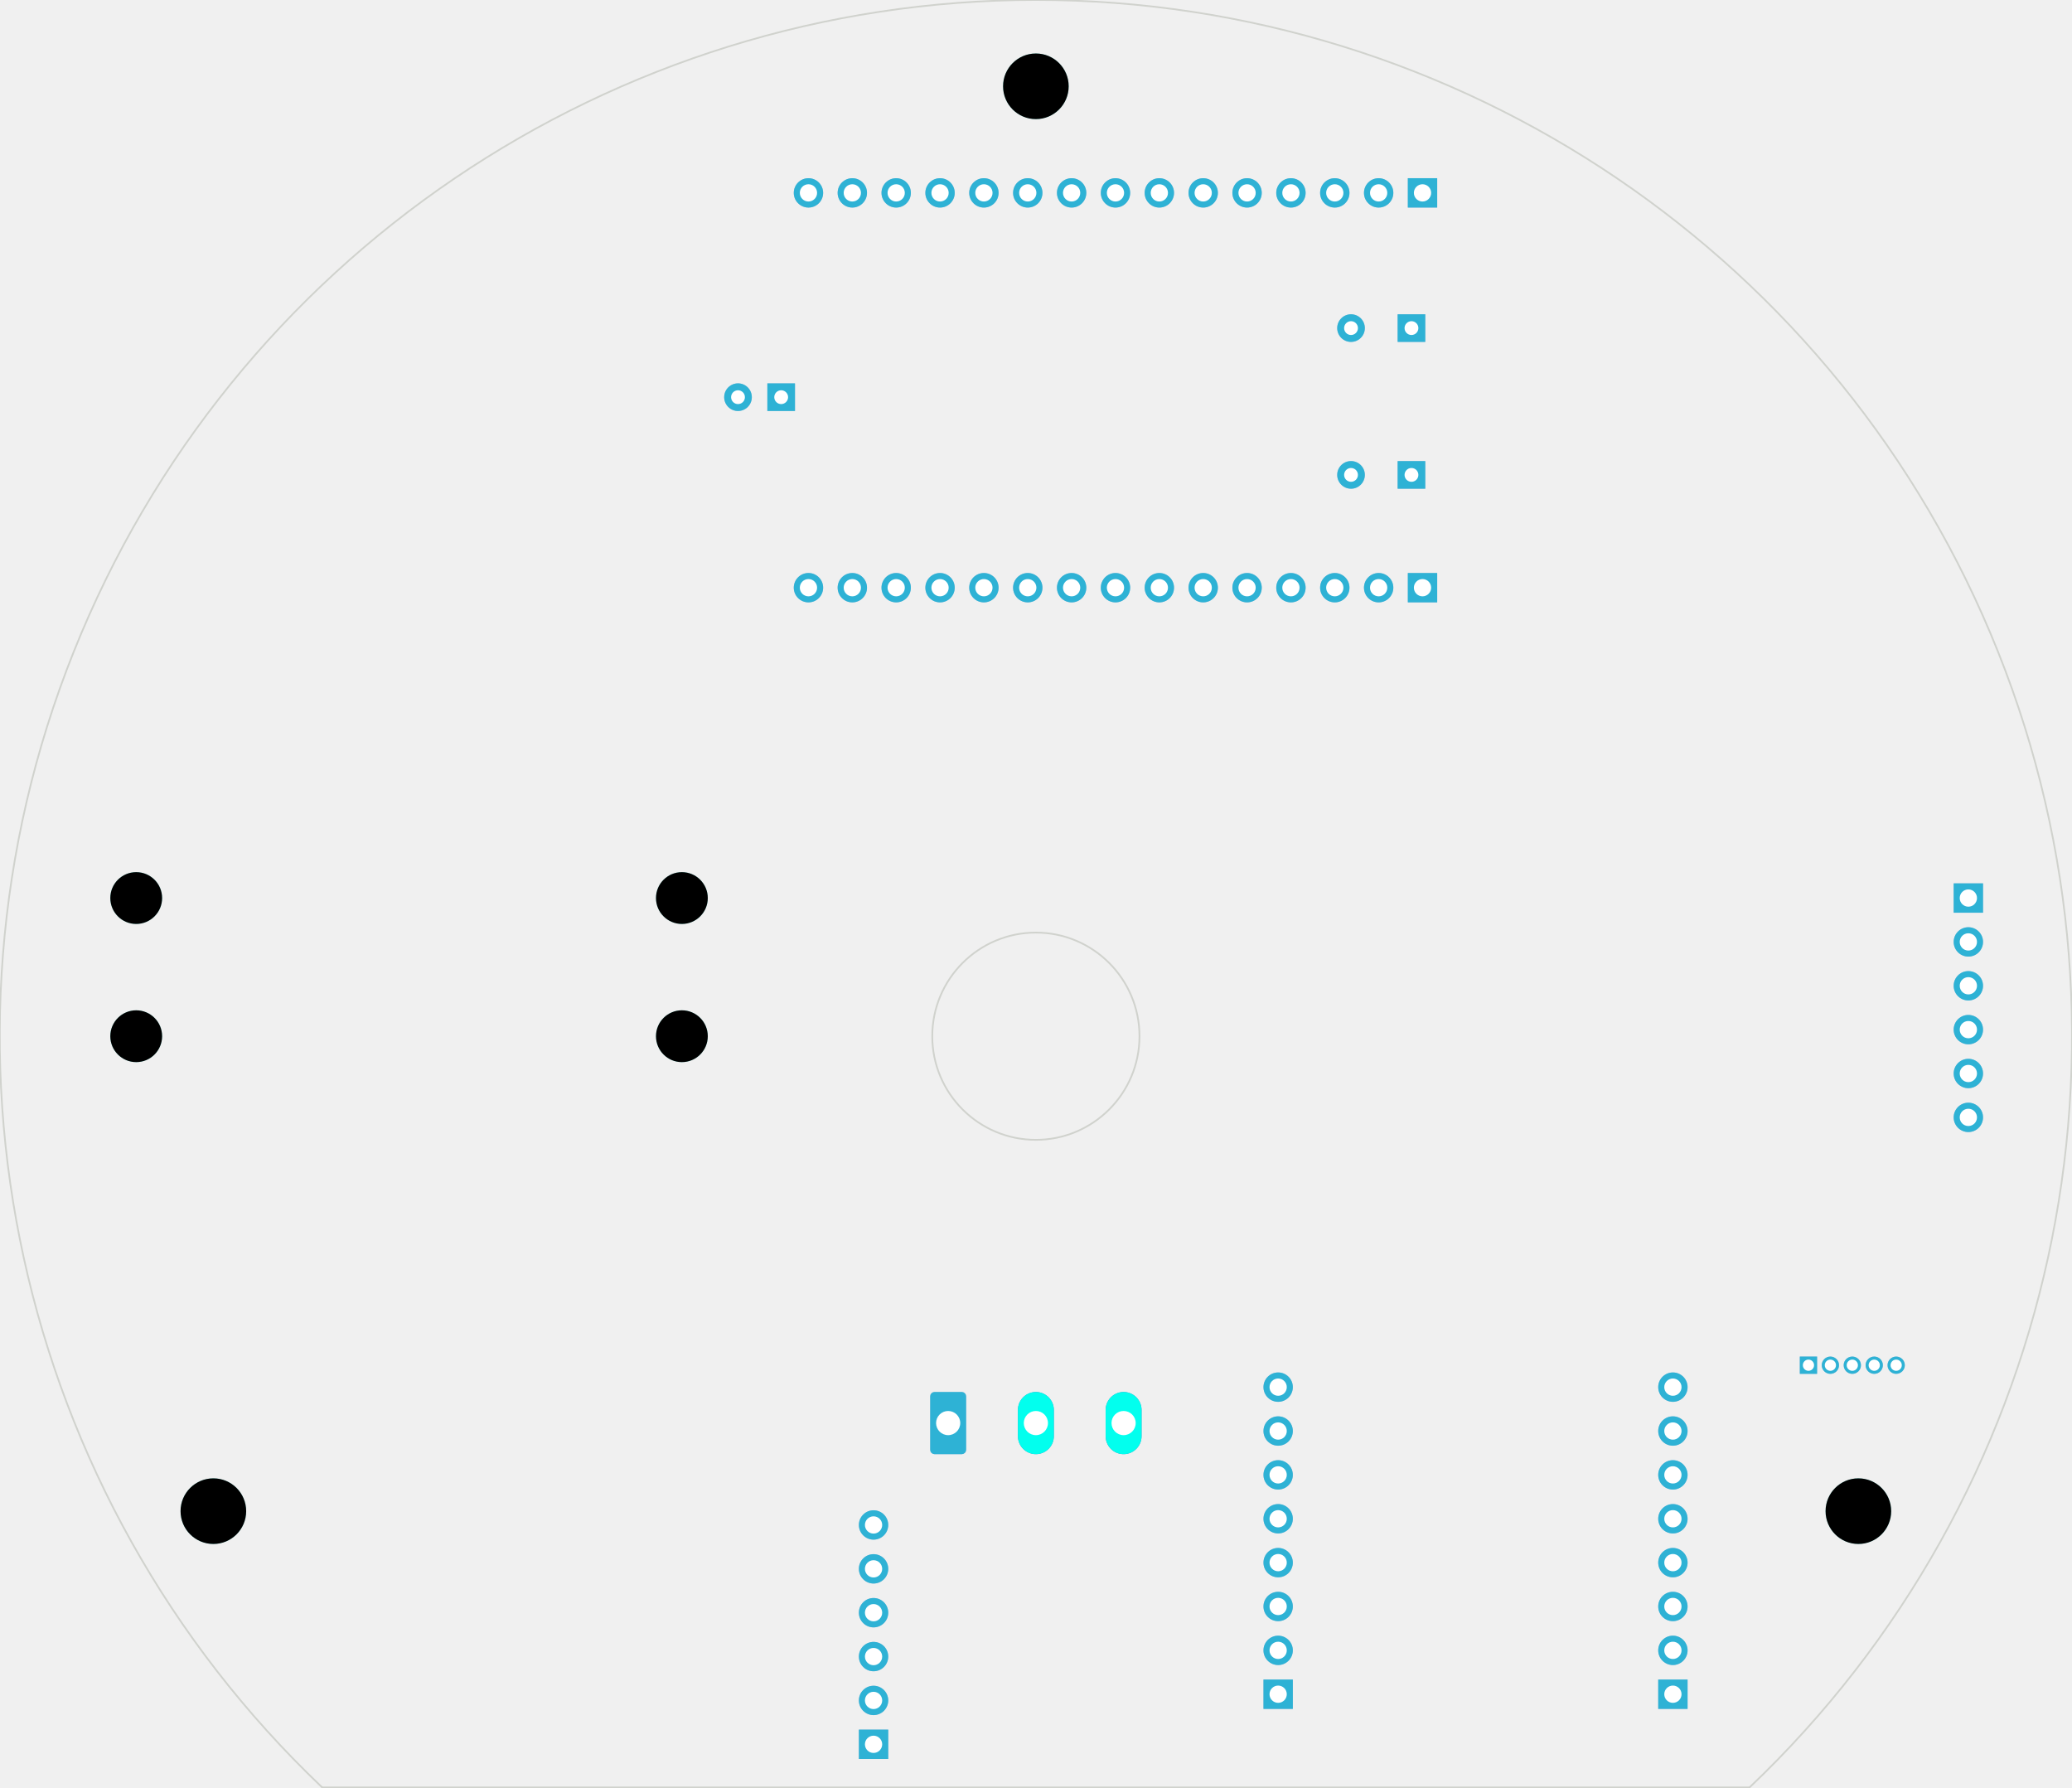
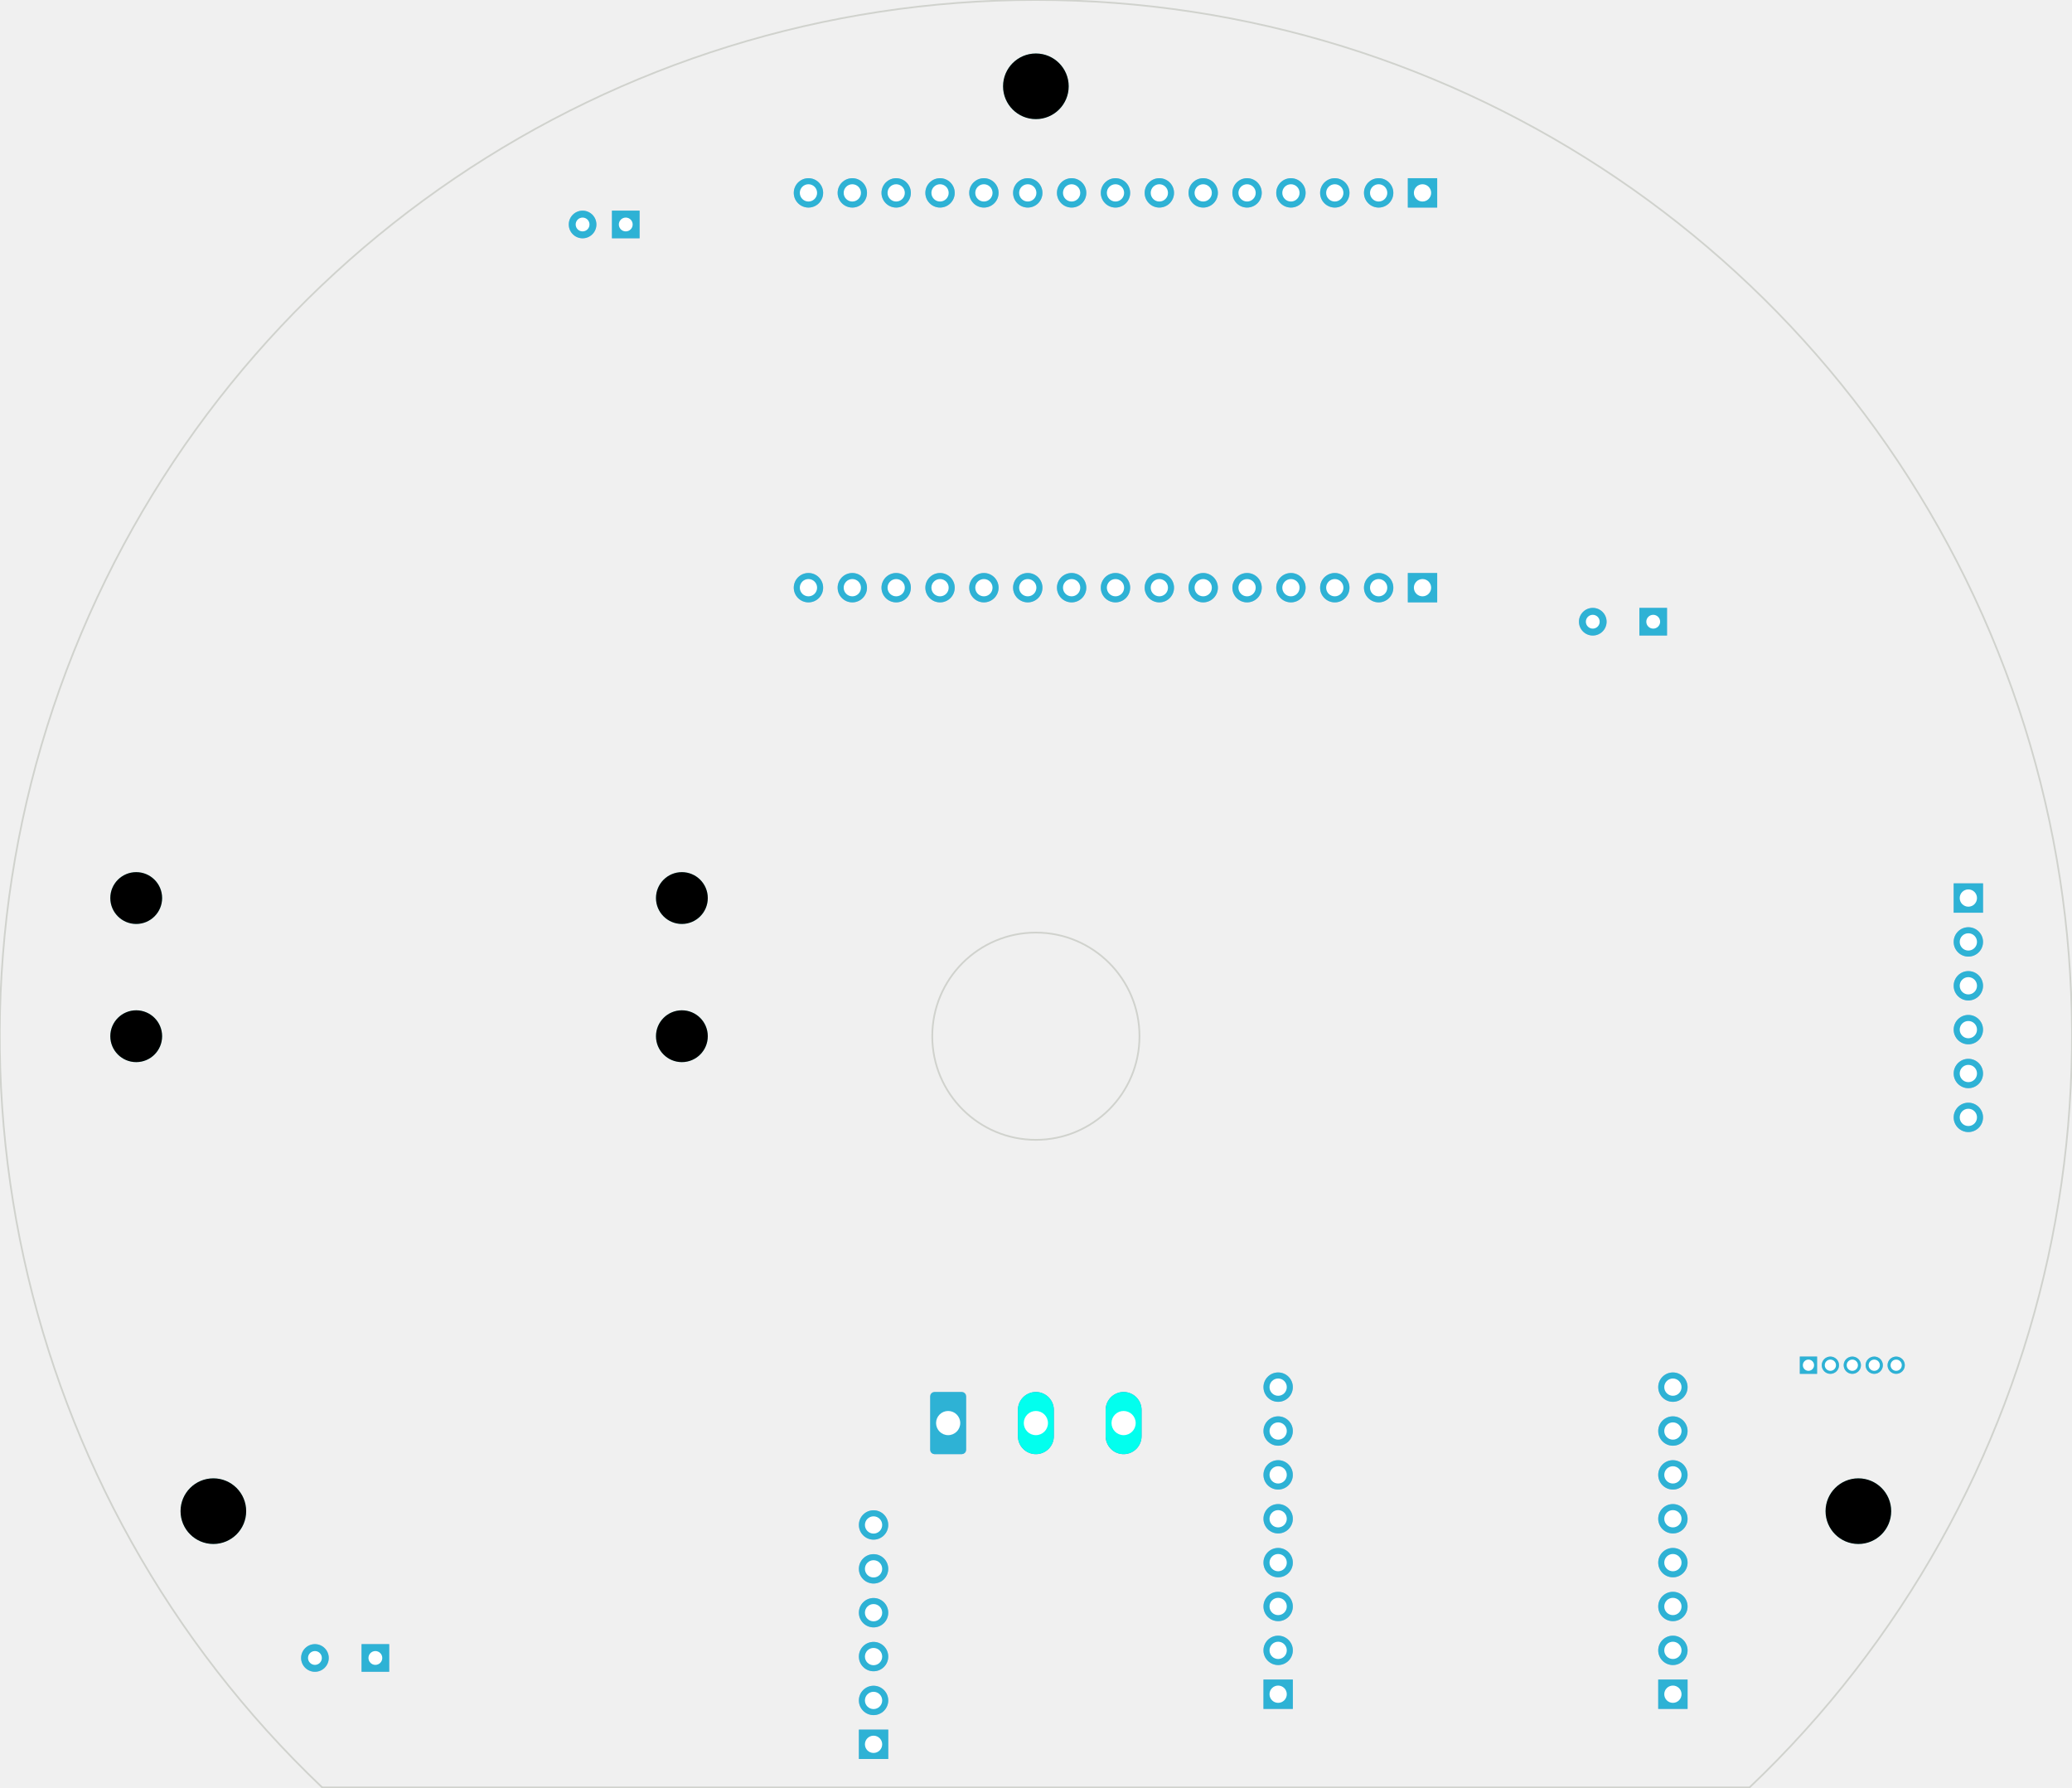
<svg xmlns="http://www.w3.org/2000/svg" version="1.1" width="119.99mm" height="103.48mm" viewBox="0 0 119.99 103.48">
  <g style="fill:#000000; fill-opacity:1;stroke:#000000; stroke-opacity:1; stroke-linecap:round; stroke-linejoin:round;" transform="translate(0 0) scale(1 1)">
</g>
  <g style="fill:none;  stroke:#D0D2CD; stroke-width:0.1; stroke-opacity:1;  stroke-linecap:round; stroke-linejoin:round;">
    <path d="M101.315 103.495 A60 60 0.0 1 0 18.66 103.495" />
    <path d="M101.315 103.495 L18.66 103.495 " />
    <circle cx="59.988" cy="59.998" r="6" />
    <path style="fill:#4D7FC4; fill-opacity:1; stroke:none;fill-rule:evenodd;" d="M 105.228,78.547 104.228,78.547 104.228,79.547 105.228,79.547 Z" />
  </g>
  <g style="fill:#4D7FC4; fill-opacity:1; stroke:none;">
    <circle cx="105.998" cy="79.047" r="0.5" />
    <circle cx="107.268" cy="79.047" r="0.5" />
    <circle cx="108.538" cy="79.047" r="0.5" />
    <circle cx="109.808" cy="79.047" r="0.5" />
    <path style="fill:#4D7FC4; fill-opacity:1; stroke:none;fill-rule:evenodd;" d="M 53.868,83.948 53.887,84.043 53.941,84.124 54.022,84.178 54.118,84.198 55.698,84.198 55.793,84.178 55.874,84.124 55.929,84.043 55.948,83.948 55.948,80.847 55.929,80.752 55.874,80.671 55.793,80.617 55.698,80.597 54.118,80.597 54.022,80.617 53.941,80.671 53.887,80.752 53.868,80.847 Z" />
  </g>
  <g style="fill:none;  stroke:#4D7FC4; stroke-width:2.08; stroke-opacity:1;  stroke-linecap:round; stroke-linejoin:round;">
    <path d="M59.988 83.157 L59.988 81.638 " />
    <path d="M65.068 83.157 L65.068 81.638 " />
    <path style="fill:#4D7FC4; fill-opacity:1; stroke:none;fill-rule:evenodd;" d="M 49.738,100.147 49.738,101.847 51.438,101.847 51.438,100.147 Z" />
  </g>
  <g style="fill:#4D7FC4; fill-opacity:1; stroke:none;">
    <circle cx="50.588" cy="98.457" r="0.85" />
    <circle cx="50.588" cy="95.918" r="0.85" />
    <circle cx="50.588" cy="93.377" r="0.85" />
    <circle cx="50.588" cy="90.838" r="0.85" />
    <circle cx="50.588" cy="88.297" r="0.85" />
    <path style="fill:#4D7FC4; fill-opacity:1; stroke:none;fill-rule:evenodd;" d="M 81.528,34.877 83.228,34.877 83.228,33.178 81.528,33.178 Z" />
    <circle cx="79.838" cy="34.028" r="0.85" />
    <circle cx="77.298" cy="34.028" r="0.85" />
    <circle cx="74.758" cy="34.028" r="0.85" />
    <circle cx="72.218" cy="34.028" r="0.85" />
    <circle cx="69.678" cy="34.028" r="0.85" />
    <circle cx="67.138" cy="34.028" r="0.85" />
    <circle cx="64.598" cy="34.028" r="0.85" />
    <circle cx="62.058" cy="34.028" r="0.85" />
    <circle cx="59.518" cy="34.028" r="0.85" />
    <circle cx="56.978" cy="34.028" r="0.85" />
    <circle cx="54.438" cy="34.028" r="0.85" />
    <circle cx="51.898" cy="34.028" r="0.85" />
    <circle cx="49.358" cy="34.028" r="0.85" />
    <circle cx="46.818" cy="34.028" r="0.85" />
    <path style="fill:#4D7FC4; fill-opacity:1; stroke:none;fill-rule:evenodd;" d="M 81.528,12.018 83.228,12.018 83.228,10.318 81.528,10.318 Z" />
    <circle cx="79.838" cy="11.168" r="0.85" />
    <circle cx="77.298" cy="11.168" r="0.85" />
    <circle cx="74.758" cy="11.168" r="0.85" />
    <circle cx="72.218" cy="11.168" r="0.85" />
    <circle cx="69.678" cy="11.168" r="0.85" />
    <circle cx="67.138" cy="11.168" r="0.85" />
    <circle cx="64.598" cy="11.168" r="0.85" />
    <circle cx="62.058" cy="11.168" r="0.85" />
    <circle cx="59.518" cy="11.168" r="0.85" />
    <circle cx="56.978" cy="11.168" r="0.85" />
    <circle cx="54.438" cy="11.168" r="0.85" />
    <circle cx="51.898" cy="11.168" r="0.85" />
    <circle cx="49.358" cy="11.168" r="0.85" />
    <circle cx="46.818" cy="11.168" r="0.85" />
    <path style="fill:#4D7FC4; fill-opacity:1; stroke:none;fill-rule:evenodd;" d="M 73.168,97.248 73.168,98.948 74.868,98.948 74.868,97.248 Z" />
    <circle cx="74.018" cy="95.558" r="0.85" />
    <circle cx="74.018" cy="93.017" r="0.85" />
    <circle cx="74.018" cy="90.478" r="0.85" />
    <circle cx="74.018" cy="87.938" r="0.85" />
    <circle cx="74.018" cy="85.397" r="0.85" />
    <circle cx="74.018" cy="82.858" r="0.85" />
    <circle cx="74.018" cy="80.317" r="0.85" />
    <path style="fill:#4D7FC4; fill-opacity:1; stroke:none;fill-rule:evenodd;" d="M 96.028,97.248 96.028,98.948 97.728,98.948 97.728,97.248 Z" />
    <circle cx="96.878" cy="95.558" r="0.85" />
    <circle cx="96.878" cy="93.017" r="0.85" />
    <circle cx="96.878" cy="90.478" r="0.85" />
    <circle cx="96.878" cy="87.938" r="0.85" />
    <circle cx="96.878" cy="85.397" r="0.85" />
    <circle cx="96.878" cy="82.858" r="0.85" />
    <circle cx="96.878" cy="80.317" r="0.85" />
-     <path style="fill:#4D7FC4; fill-opacity:1; stroke:none;fill-rule:evenodd;" d="M 82.538,28.297 82.538,26.698 80.938,26.698 80.938,28.297 Z" />
-     <circle cx="78.238" cy="27.497" r="0.8" />
-     <path style="fill:#4D7FC4; fill-opacity:1; stroke:none;fill-rule:evenodd;" d="M 82.538,19.797 82.538,18.198 80.938,18.198 80.938,19.797 Z" />
-     <circle cx="78.238" cy="18.997" r="0.8" />
-     <path style="fill:#4D7FC4; fill-opacity:1; stroke:none;fill-rule:evenodd;" d="M 46.038,23.797 46.038,22.198 44.438,22.198 44.438,23.797 Z" />
-     <circle cx="42.738" cy="22.997" r="0.8" />
+     <path style="fill:#4D7FC4; fill-opacity:1; stroke:none;fill-rule:evenodd;" d="M 22.538,96.797 22.538,95.198 20.938,95.198 20.938,96.797 Z" />
+     <circle cx="18.238" cy="95.998" r="0.8" />
+     <path style="fill:#4D7FC4; fill-opacity:1; stroke:none;fill-rule:evenodd;" d="M 96.538,36.797 96.538,35.197 94.938,35.197 94.938,36.797 Z" />
+     <circle cx="92.238" cy="35.998" r="0.8" />
+     <path style="fill:#4D7FC4; fill-opacity:1; stroke:none;fill-rule:evenodd;" d="M 37.038,13.797 37.038,12.197 35.438,12.197 35.438,13.797 Z" />
+     <circle cx="33.738" cy="12.998" r="0.8" />
    <path style="fill:#4D7FC4; fill-opacity:1; stroke:none;fill-rule:evenodd;" d="M 114.838,52.847 114.838,51.148 113.138,51.148 113.138,52.847 Z" />
    <circle cx="113.988" cy="54.538" r="0.85" />
    <circle cx="113.988" cy="57.078" r="0.85" />
    <circle cx="113.988" cy="59.617" r="0.85" />
    <circle cx="113.988" cy="62.157" r="0.85" />
    <circle cx="113.988" cy="64.698" r="0.85" />
  </g>
  <g style="fill:#02FFEE; fill-opacity:0.4; stroke:none;">
    <circle cx="12.356" cy="87.498" r="1.9" />
    <circle cx="107.619" cy="87.498" r="1.9" />
    <circle cx="59.988" cy="4.997" r="1.9" />
    <circle cx="39.488" cy="59.998" r="1.5" />
    <circle cx="7.888" cy="59.998" r="1.5" />
    <circle cx="39.488" cy="51.998" r="1.5" />
    <circle cx="7.888" cy="51.998" r="1.5" />
    <path style="fill:#02FFEE; fill-opacity:0.4; stroke:none;fill-rule:evenodd;" d="M 105.228,78.547 104.228,78.547 104.228,79.547 105.228,79.547 Z" />
    <circle cx="105.998" cy="79.047" r="0.5" />
    <circle cx="107.268" cy="79.047" r="0.5" />
    <circle cx="108.538" cy="79.047" r="0.5" />
    <circle cx="109.808" cy="79.047" r="0.5" />
    <path style="fill:#02FFEE; fill-opacity:0.4; stroke:none;fill-rule:evenodd;" d="M 53.868,83.948 53.887,84.043 53.941,84.124 54.022,84.178 54.118,84.198 55.698,84.198 55.793,84.178 55.874,84.124 55.929,84.043 55.948,83.948 55.948,80.847 55.929,80.752 55.874,80.671 55.793,80.617 55.698,80.597 54.118,80.597 54.022,80.617 53.941,80.671 53.887,80.752 53.868,80.847 Z" />
  </g>
  <g style="fill:none;  stroke:#02FFEE; stroke-width:2.08; stroke-opacity:1;  stroke-linecap:round; stroke-linejoin:round;">
    <path d="M59.988 83.157 L59.988 81.638 " />
    <path d="M65.068 83.157 L65.068 81.638 " />
    <path style="fill:#02FFEE; fill-opacity:0.4; stroke:none;fill-rule:evenodd;" d="M 49.738,100.147 49.738,101.847 51.438,101.847 51.438,100.147 Z" />
  </g>
  <g style="fill:#02FFEE; fill-opacity:0.4; stroke:none;">
    <circle cx="50.588" cy="98.457" r="0.85" />
    <circle cx="50.588" cy="95.918" r="0.85" />
    <circle cx="50.588" cy="93.377" r="0.85" />
    <circle cx="50.588" cy="90.838" r="0.85" />
    <circle cx="50.588" cy="88.297" r="0.85" />
    <path style="fill:#02FFEE; fill-opacity:0.4; stroke:none;fill-rule:evenodd;" d="M 81.528,34.877 83.228,34.877 83.228,33.178 81.528,33.178 Z" />
    <circle cx="79.838" cy="34.028" r="0.85" />
    <circle cx="77.298" cy="34.028" r="0.85" />
    <circle cx="74.758" cy="34.028" r="0.85" />
    <circle cx="72.218" cy="34.028" r="0.85" />
    <circle cx="69.678" cy="34.028" r="0.85" />
    <circle cx="67.138" cy="34.028" r="0.85" />
    <circle cx="64.598" cy="34.028" r="0.85" />
    <circle cx="62.058" cy="34.028" r="0.85" />
    <circle cx="59.518" cy="34.028" r="0.85" />
    <circle cx="56.978" cy="34.028" r="0.85" />
    <circle cx="54.438" cy="34.028" r="0.85" />
    <circle cx="51.898" cy="34.028" r="0.85" />
    <circle cx="49.358" cy="34.028" r="0.85" />
    <circle cx="46.818" cy="34.028" r="0.85" />
    <path style="fill:#02FFEE; fill-opacity:0.4; stroke:none;fill-rule:evenodd;" d="M 81.528,12.018 83.228,12.018 83.228,10.318 81.528,10.318 Z" />
    <circle cx="79.838" cy="11.168" r="0.85" />
    <circle cx="77.298" cy="11.168" r="0.85" />
    <circle cx="74.758" cy="11.168" r="0.85" />
    <circle cx="72.218" cy="11.168" r="0.85" />
    <circle cx="69.678" cy="11.168" r="0.85" />
    <circle cx="67.138" cy="11.168" r="0.85" />
    <circle cx="64.598" cy="11.168" r="0.85" />
    <circle cx="62.058" cy="11.168" r="0.85" />
    <circle cx="59.518" cy="11.168" r="0.85" />
    <circle cx="56.978" cy="11.168" r="0.85" />
    <circle cx="54.438" cy="11.168" r="0.85" />
    <circle cx="51.898" cy="11.168" r="0.85" />
    <circle cx="49.358" cy="11.168" r="0.85" />
    <circle cx="46.818" cy="11.168" r="0.85" />
    <path style="fill:#02FFEE; fill-opacity:0.4; stroke:none;fill-rule:evenodd;" d="M 73.168,97.248 73.168,98.948 74.868,98.948 74.868,97.248 Z" />
    <circle cx="74.018" cy="95.558" r="0.85" />
    <circle cx="74.018" cy="93.017" r="0.85" />
    <circle cx="74.018" cy="90.478" r="0.85" />
    <circle cx="74.018" cy="87.938" r="0.85" />
    <circle cx="74.018" cy="85.397" r="0.85" />
    <circle cx="74.018" cy="82.858" r="0.85" />
    <circle cx="74.018" cy="80.317" r="0.85" />
    <path style="fill:#02FFEE; fill-opacity:0.4; stroke:none;fill-rule:evenodd;" d="M 96.028,97.248 96.028,98.948 97.728,98.948 97.728,97.248 Z" />
    <circle cx="96.878" cy="95.558" r="0.85" />
    <circle cx="96.878" cy="93.017" r="0.85" />
    <circle cx="96.878" cy="90.478" r="0.85" />
    <circle cx="96.878" cy="87.938" r="0.85" />
    <circle cx="96.878" cy="85.397" r="0.85" />
    <circle cx="96.878" cy="82.858" r="0.85" />
    <circle cx="96.878" cy="80.317" r="0.85" />
-     <path style="fill:#02FFEE; fill-opacity:0.4; stroke:none;fill-rule:evenodd;" d="M 82.538,28.297 82.538,26.698 80.938,26.698 80.938,28.297 Z" />
-     <circle cx="78.238" cy="27.497" r="0.8" />
-     <path style="fill:#02FFEE; fill-opacity:0.4; stroke:none;fill-rule:evenodd;" d="M 82.538,19.797 82.538,18.198 80.938,18.198 80.938,19.797 Z" />
-     <circle cx="78.238" cy="18.997" r="0.8" />
-     <path style="fill:#02FFEE; fill-opacity:0.4; stroke:none;fill-rule:evenodd;" d="M 46.038,23.797 46.038,22.198 44.438,22.198 44.438,23.797 Z" />
-     <circle cx="42.738" cy="22.997" r="0.8" />
+     <path style="fill:#02FFEE; fill-opacity:0.4; stroke:none;fill-rule:evenodd;" d="M 22.538,96.797 22.538,95.198 20.938,95.198 20.938,96.797 Z" />
+     <circle cx="18.238" cy="95.998" r="0.8" />
+     <path style="fill:#02FFEE; fill-opacity:0.4; stroke:none;fill-rule:evenodd;" d="M 96.538,36.797 96.538,35.197 94.938,35.197 94.938,36.797 Z" />
+     <circle cx="92.238" cy="35.998" r="0.8" />
+     <path style="fill:#02FFEE; fill-opacity:0.4; stroke:none;fill-rule:evenodd;" d="M 37.038,13.797 37.038,12.197 35.438,12.197 35.438,13.797 Z" />
+     <circle cx="33.738" cy="12.998" r="0.8" />
    <path style="fill:#02FFEE; fill-opacity:0.4; stroke:none;fill-rule:evenodd;" d="M 114.838,52.847 114.838,51.148 113.138,51.148 113.138,52.847 Z" />
    <circle cx="113.988" cy="54.538" r="0.85" />
    <circle cx="113.988" cy="57.078" r="0.85" />
    <circle cx="113.988" cy="59.617" r="0.85" />
    <circle cx="113.988" cy="62.157" r="0.85" />
    <circle cx="113.988" cy="64.698" r="0.85" />
  </g>
  <g style="fill:#000000; fill-opacity:1; stroke:none;">
    <circle cx="12.356" cy="87.498" r="1.9" />
    <circle cx="107.619" cy="87.498" r="1.9" />
    <circle cx="59.988" cy="4.997" r="1.9" />
    <circle cx="39.488" cy="59.998" r="1.5" />
    <circle cx="7.888" cy="59.998" r="1.5" />
    <circle cx="39.488" cy="51.998" r="1.5" />
    <circle cx="7.888" cy="51.998" r="1.5" />
  </g>
  <g style="fill:#FFFFFF; fill-opacity:1; stroke:none;">
    <circle cx="104.728" cy="79.047" r="0.325" />
  </g>
  <g style="fill:#FFFFFF; fill-opacity:1; stroke:none;">
    <circle cx="105.998" cy="79.047" r="0.325" />
  </g>
  <g style="fill:#FFFFFF; fill-opacity:1; stroke:none;">
    <circle cx="107.268" cy="79.047" r="0.325" />
  </g>
  <g style="fill:#FFFFFF; fill-opacity:1; stroke:none;">
    <circle cx="108.538" cy="79.047" r="0.325" />
  </g>
  <g style="fill:#FFFFFF; fill-opacity:1; stroke:none;">
    <circle cx="109.808" cy="79.047" r="0.325" />
  </g>
  <g style="fill:#FFFFFF; fill-opacity:1; stroke:none;">
    <circle cx="54.908" cy="82.397" r="0.7" />
  </g>
  <g style="fill:#FFFFFF; fill-opacity:1; stroke:none;">
    <circle cx="59.988" cy="82.397" r="0.7" />
  </g>
  <g style="fill:#FFFFFF; fill-opacity:1; stroke:none;">
    <circle cx="65.068" cy="82.397" r="0.7" />
  </g>
  <g style="fill:#FFFFFF; fill-opacity:1; stroke:none;">
    <circle cx="50.588" cy="100.998" r="0.5" />
  </g>
  <g style="fill:#FFFFFF; fill-opacity:1; stroke:none;">
    <circle cx="50.588" cy="98.457" r="0.5" />
  </g>
  <g style="fill:#FFFFFF; fill-opacity:1; stroke:none;">
    <circle cx="50.588" cy="95.918" r="0.5" />
  </g>
  <g style="fill:#FFFFFF; fill-opacity:1; stroke:none;">
    <circle cx="50.588" cy="93.377" r="0.5" />
  </g>
  <g style="fill:#FFFFFF; fill-opacity:1; stroke:none;">
    <circle cx="50.588" cy="90.838" r="0.5" />
  </g>
  <g style="fill:#FFFFFF; fill-opacity:1; stroke:none;">
    <circle cx="50.588" cy="88.297" r="0.5" />
  </g>
  <g style="fill:#FFFFFF; fill-opacity:1; stroke:none;">
    <circle cx="82.378" cy="34.028" r="0.5" />
  </g>
  <g style="fill:#FFFFFF; fill-opacity:1; stroke:none;">
    <circle cx="79.838" cy="34.028" r="0.5" />
  </g>
  <g style="fill:#FFFFFF; fill-opacity:1; stroke:none;">
    <circle cx="77.298" cy="34.028" r="0.5" />
  </g>
  <g style="fill:#FFFFFF; fill-opacity:1; stroke:none;">
    <circle cx="74.758" cy="34.028" r="0.5" />
  </g>
  <g style="fill:#FFFFFF; fill-opacity:1; stroke:none;">
    <circle cx="72.218" cy="34.028" r="0.5" />
  </g>
  <g style="fill:#FFFFFF; fill-opacity:1; stroke:none;">
    <circle cx="69.678" cy="34.028" r="0.5" />
  </g>
  <g style="fill:#FFFFFF; fill-opacity:1; stroke:none;">
    <circle cx="67.138" cy="34.028" r="0.5" />
  </g>
  <g style="fill:#FFFFFF; fill-opacity:1; stroke:none;">
    <circle cx="64.598" cy="34.028" r="0.5" />
  </g>
  <g style="fill:#FFFFFF; fill-opacity:1; stroke:none;">
    <circle cx="62.058" cy="34.028" r="0.5" />
  </g>
  <g style="fill:#FFFFFF; fill-opacity:1; stroke:none;">
    <circle cx="59.518" cy="34.028" r="0.5" />
  </g>
  <g style="fill:#FFFFFF; fill-opacity:1; stroke:none;">
    <circle cx="56.978" cy="34.028" r="0.5" />
  </g>
  <g style="fill:#FFFFFF; fill-opacity:1; stroke:none;">
    <circle cx="54.438" cy="34.028" r="0.5" />
  </g>
  <g style="fill:#FFFFFF; fill-opacity:1; stroke:none;">
    <circle cx="51.898" cy="34.028" r="0.5" />
  </g>
  <g style="fill:#FFFFFF; fill-opacity:1; stroke:none;">
    <circle cx="49.358" cy="34.028" r="0.5" />
  </g>
  <g style="fill:#FFFFFF; fill-opacity:1; stroke:none;">
    <circle cx="46.818" cy="34.028" r="0.5" />
  </g>
  <g style="fill:#FFFFFF; fill-opacity:1; stroke:none;">
    <circle cx="82.378" cy="11.168" r="0.5" />
  </g>
  <g style="fill:#FFFFFF; fill-opacity:1; stroke:none;">
    <circle cx="79.838" cy="11.168" r="0.5" />
  </g>
  <g style="fill:#FFFFFF; fill-opacity:1; stroke:none;">
    <circle cx="77.298" cy="11.168" r="0.5" />
  </g>
  <g style="fill:#FFFFFF; fill-opacity:1; stroke:none;">
    <circle cx="74.758" cy="11.168" r="0.5" />
  </g>
  <g style="fill:#FFFFFF; fill-opacity:1; stroke:none;">
    <circle cx="72.218" cy="11.168" r="0.5" />
  </g>
  <g style="fill:#FFFFFF; fill-opacity:1; stroke:none;">
    <circle cx="69.678" cy="11.168" r="0.5" />
  </g>
  <g style="fill:#FFFFFF; fill-opacity:1; stroke:none;">
    <circle cx="67.138" cy="11.168" r="0.5" />
  </g>
  <g style="fill:#FFFFFF; fill-opacity:1; stroke:none;">
    <circle cx="64.598" cy="11.168" r="0.5" />
  </g>
  <g style="fill:#FFFFFF; fill-opacity:1; stroke:none;">
    <circle cx="62.058" cy="11.168" r="0.5" />
  </g>
  <g style="fill:#FFFFFF; fill-opacity:1; stroke:none;">
    <circle cx="59.518" cy="11.168" r="0.5" />
  </g>
  <g style="fill:#FFFFFF; fill-opacity:1; stroke:none;">
    <circle cx="56.978" cy="11.168" r="0.5" />
  </g>
  <g style="fill:#FFFFFF; fill-opacity:1; stroke:none;">
    <circle cx="54.438" cy="11.168" r="0.5" />
  </g>
  <g style="fill:#FFFFFF; fill-opacity:1; stroke:none;">
    <circle cx="51.898" cy="11.168" r="0.5" />
  </g>
  <g style="fill:#FFFFFF; fill-opacity:1; stroke:none;">
    <circle cx="49.358" cy="11.168" r="0.5" />
  </g>
  <g style="fill:#FFFFFF; fill-opacity:1; stroke:none;">
    <circle cx="46.818" cy="11.168" r="0.5" />
  </g>
  <g style="fill:#FFFFFF; fill-opacity:1; stroke:none;">
    <circle cx="74.018" cy="98.097" r="0.5" />
  </g>
  <g style="fill:#FFFFFF; fill-opacity:1; stroke:none;">
    <circle cx="74.018" cy="95.558" r="0.5" />
  </g>
  <g style="fill:#FFFFFF; fill-opacity:1; stroke:none;">
    <circle cx="74.018" cy="93.017" r="0.5" />
  </g>
  <g style="fill:#FFFFFF; fill-opacity:1; stroke:none;">
    <circle cx="74.018" cy="90.478" r="0.5" />
  </g>
  <g style="fill:#FFFFFF; fill-opacity:1; stroke:none;">
    <circle cx="74.018" cy="87.938" r="0.5" />
  </g>
  <g style="fill:#FFFFFF; fill-opacity:1; stroke:none;">
    <circle cx="74.018" cy="85.397" r="0.5" />
  </g>
  <g style="fill:#FFFFFF; fill-opacity:1; stroke:none;">
    <circle cx="74.018" cy="82.858" r="0.5" />
  </g>
  <g style="fill:#FFFFFF; fill-opacity:1; stroke:none;">
    <circle cx="74.018" cy="80.317" r="0.5" />
  </g>
  <g style="fill:#FFFFFF; fill-opacity:1; stroke:none;">
    <circle cx="96.878" cy="98.097" r="0.5" />
  </g>
  <g style="fill:#FFFFFF; fill-opacity:1; stroke:none;">
    <circle cx="96.878" cy="95.558" r="0.5" />
  </g>
  <g style="fill:#FFFFFF; fill-opacity:1; stroke:none;">
    <circle cx="96.878" cy="93.017" r="0.5" />
  </g>
  <g style="fill:#FFFFFF; fill-opacity:1; stroke:none;">
    <circle cx="96.878" cy="90.478" r="0.5" />
  </g>
  <g style="fill:#FFFFFF; fill-opacity:1; stroke:none;">
    <circle cx="96.878" cy="87.938" r="0.5" />
  </g>
  <g style="fill:#FFFFFF; fill-opacity:1; stroke:none;">
    <circle cx="96.878" cy="85.397" r="0.5" />
  </g>
  <g style="fill:#FFFFFF; fill-opacity:1; stroke:none;">
    <circle cx="96.878" cy="82.858" r="0.5" />
  </g>
  <g style="fill:#FFFFFF; fill-opacity:1; stroke:none;">
    <circle cx="96.878" cy="80.317" r="0.5" />
  </g>
  <g style="fill:#FFFFFF; fill-opacity:1; stroke:none;">
-     <circle cx="81.738" cy="27.497" r="0.4" />
-   </g>
-   <g style="fill:#FFFFFF; fill-opacity:1; stroke:none;">
-     <circle cx="78.238" cy="27.497" r="0.4" />
-   </g>
-   <g style="fill:#FFFFFF; fill-opacity:1; stroke:none;">
-     <circle cx="81.738" cy="18.997" r="0.4" />
-   </g>
-   <g style="fill:#FFFFFF; fill-opacity:1; stroke:none;">
-     <circle cx="78.238" cy="18.997" r="0.4" />
-   </g>
-   <g style="fill:#FFFFFF; fill-opacity:1; stroke:none;">
-     <circle cx="45.238" cy="22.997" r="0.4" />
-   </g>
-   <g style="fill:#FFFFFF; fill-opacity:1; stroke:none;">
-     <circle cx="42.738" cy="22.997" r="0.4" />
+     <circle cx="21.738" cy="95.998" r="0.4" />
+   </g>
+   <g style="fill:#FFFFFF; fill-opacity:1; stroke:none;">
+     <circle cx="18.238" cy="95.998" r="0.4" />
+   </g>
+   <g style="fill:#FFFFFF; fill-opacity:1; stroke:none;">
+     <circle cx="95.738" cy="35.998" r="0.4" />
+   </g>
+   <g style="fill:#FFFFFF; fill-opacity:1; stroke:none;">
+     <circle cx="92.238" cy="35.998" r="0.4" />
+   </g>
+   <g style="fill:#FFFFFF; fill-opacity:1; stroke:none;">
+     <circle cx="36.238" cy="12.998" r="0.4" />
+   </g>
+   <g style="fill:#FFFFFF; fill-opacity:1; stroke:none;">
+     <circle cx="33.738" cy="12.998" r="0.4" />
  </g>
  <g style="fill:#FFFFFF; fill-opacity:1; stroke:none;">
    <circle cx="113.988" cy="51.998" r="0.5" />
  </g>
  <g style="fill:#FFFFFF; fill-opacity:1; stroke:none;">
    <circle cx="113.988" cy="54.538" r="0.5" />
  </g>
  <g style="fill:#FFFFFF; fill-opacity:1; stroke:none;">
    <circle cx="113.988" cy="57.078" r="0.5" />
  </g>
  <g style="fill:#FFFFFF; fill-opacity:1; stroke:none;">
    <circle cx="113.988" cy="59.617" r="0.5" />
  </g>
  <g style="fill:#FFFFFF; fill-opacity:1; stroke:none;">
    <circle cx="113.988" cy="62.157" r="0.5" />
  </g>
  <g style="fill:#FFFFFF; fill-opacity:1; stroke:none;">
    <circle cx="113.988" cy="64.698" r="0.5" />
  </g>
</svg>
